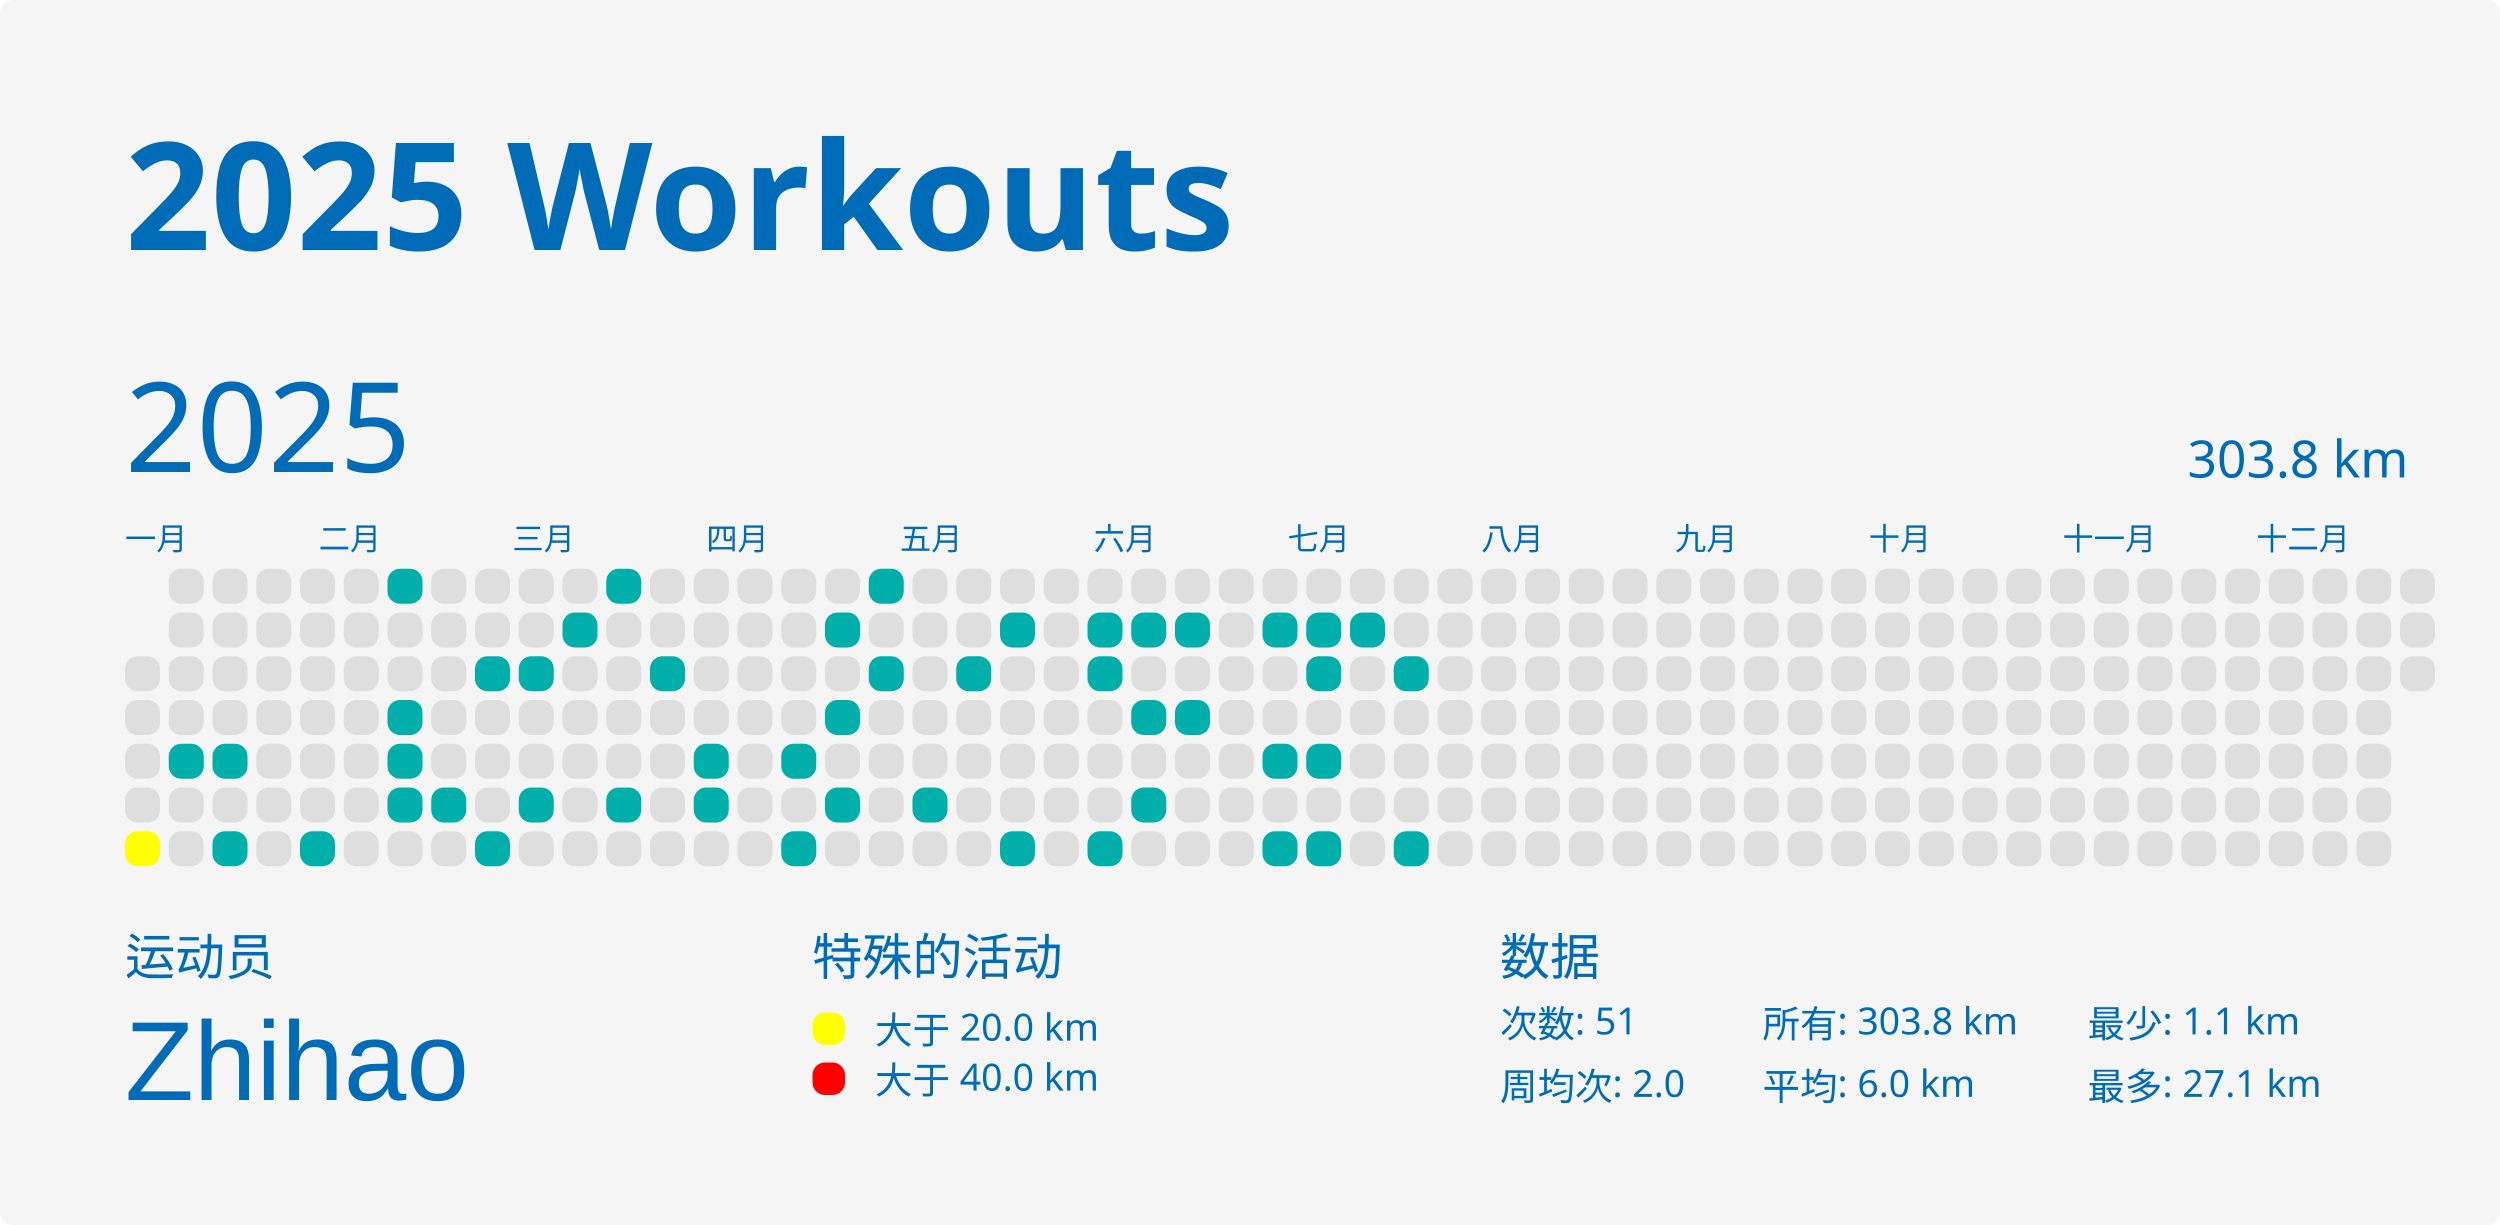
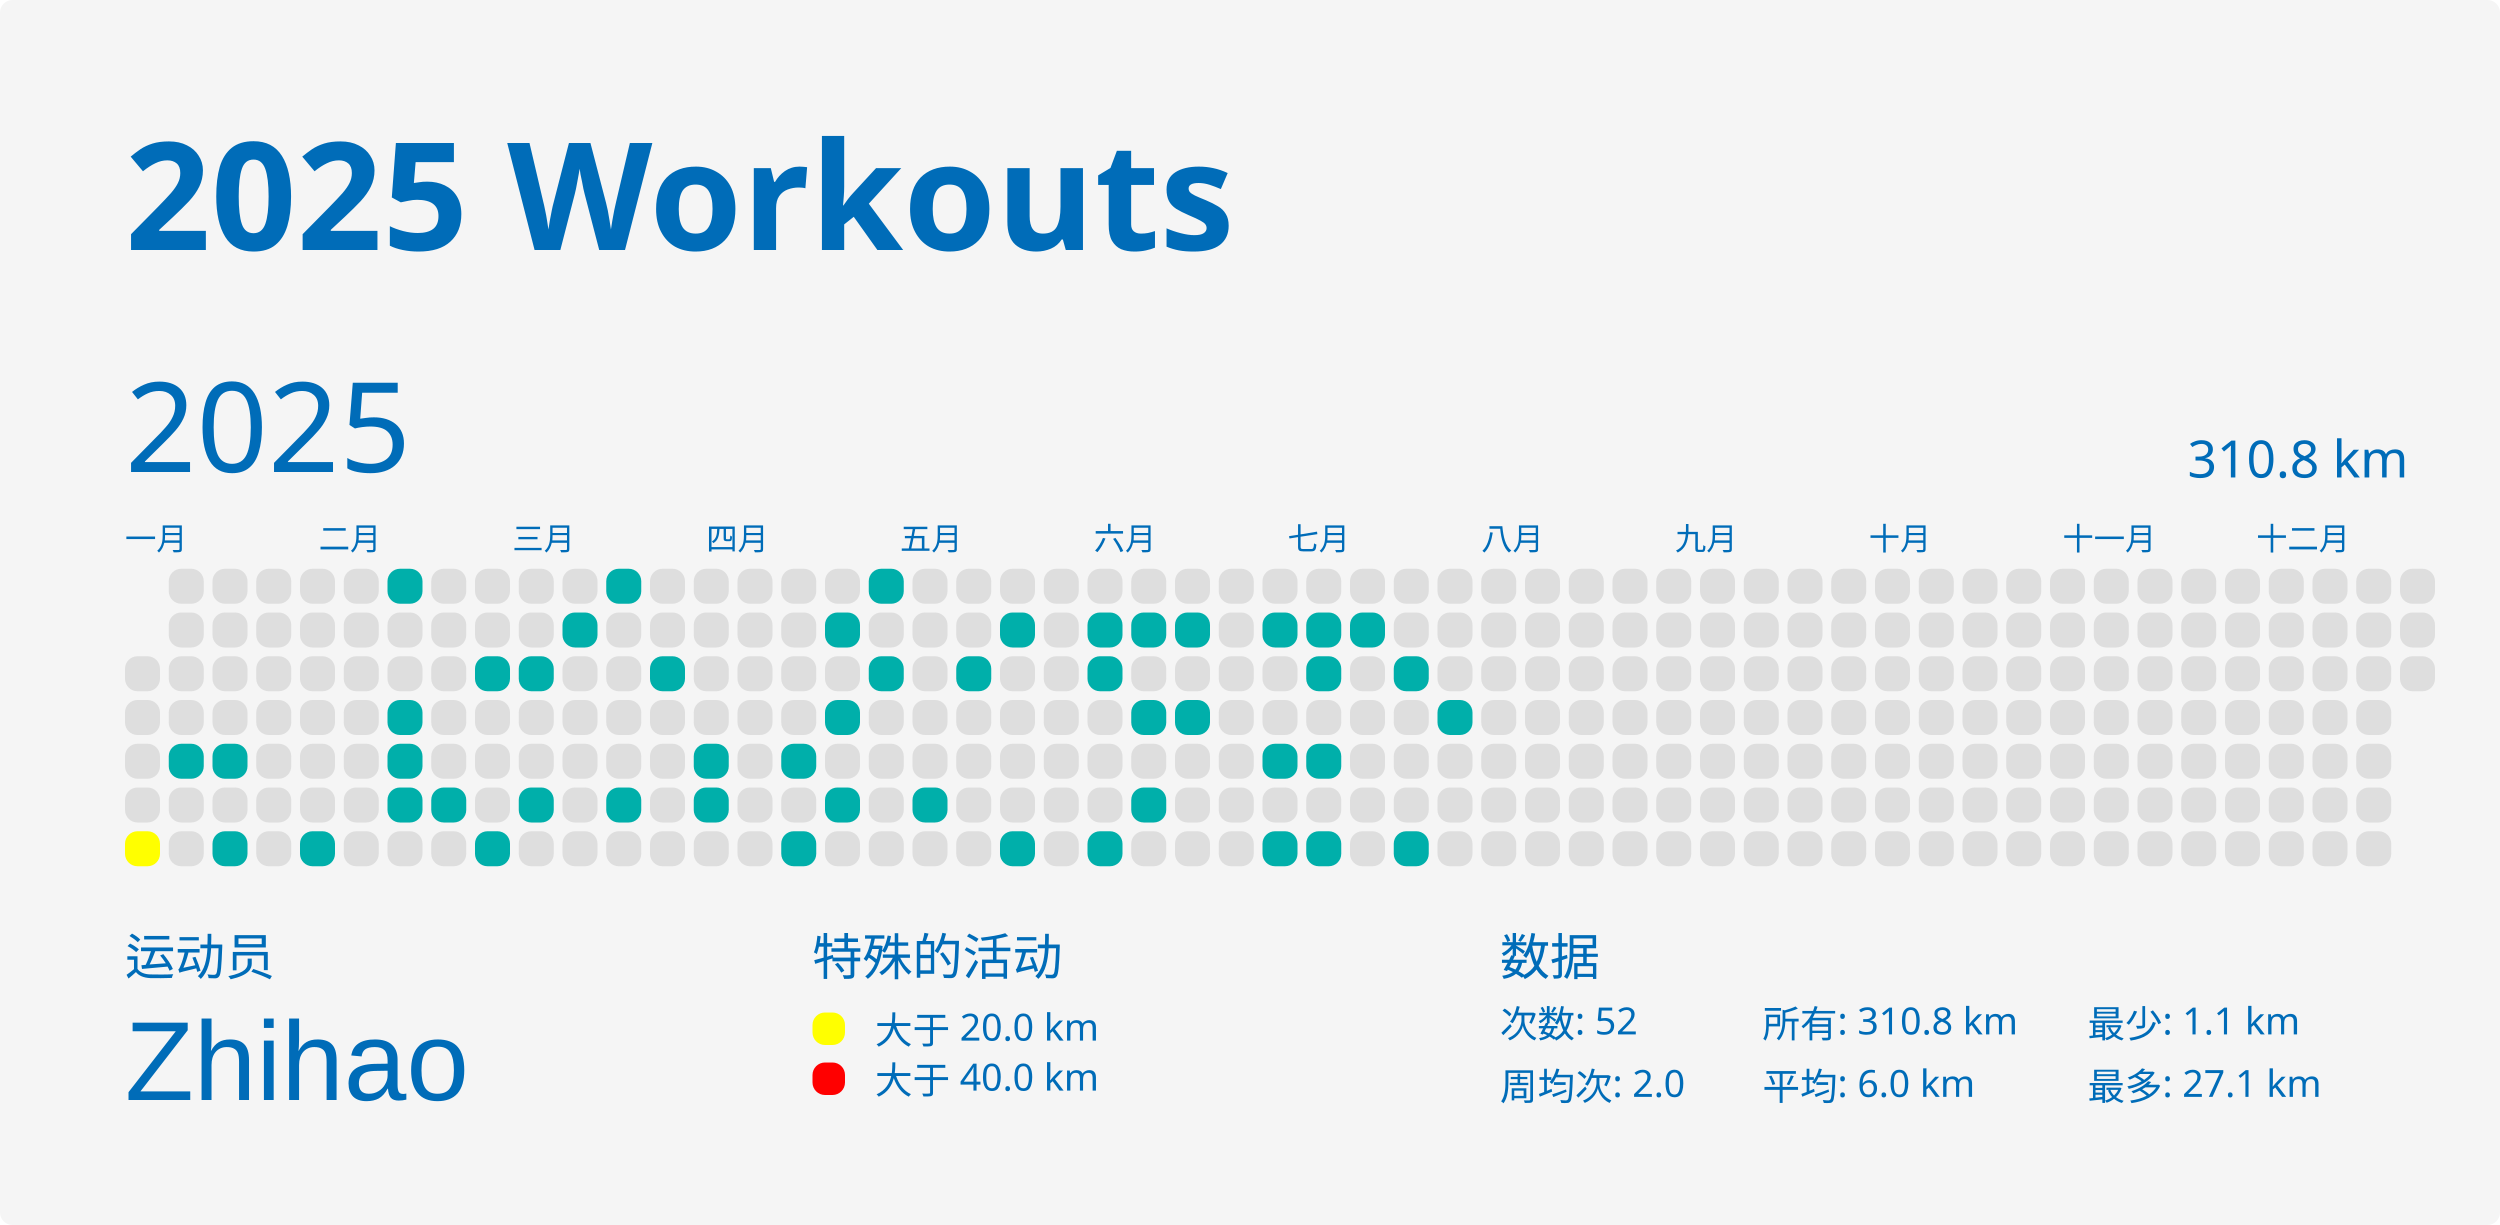
<svg xmlns="http://www.w3.org/2000/svg" baseProfile="full" height="98mm" version="1.1" viewBox="0,0,200,98" width="200mm">
  <defs />
  <rect fill="#f5f5f5" height="98" rx="1" ry="1" width="200" x="0" y="0" />
  <text fill="#006cb8" style="font-size:12px; font-family:MGI-Regular; font-weight:bold;" x="10" y="20">2025 Workouts</text>
  <text fill="#006cb8" style="font-size:4px; font-family:MGI-Regular" x="10" y="78">运动员</text>
  <text fill="#006cb8" style="font-size:9px; font-family:Arial" x="10" y="88">Zhihao</text>
  <text fill="#006cb8" style="font-size:4px; font-family:MGI-Regular" x="65" y="78">特殊的活动</text>
  <rect fill="yellow" height="2.6" rx="1" ry="1" width="2.6" x="65" y="81" />
  <text fill="#006cb8" style="font-size:3px; font-family:MGI-Regular" x="70" y="83.5">大于 20.0 km</text>
  <rect fill="red" height="2.6" rx="1" ry="1" width="2.6" x="65" y="85" />
  <text fill="#006cb8" style="font-size:3px; font-family:MGI-Regular" x="70" y="87.5">大于 40.0 km</text>
  <text fill="#006cb8" style="font-size:4px; font-family:MGI-Regular" x="120" y="78">数据</text>
-   <text fill="#006cb8" style="font-size:3px; font-family:MGI-Regular" x="120" y="83">次数: 51</text>
+   <text fill="#006cb8" style="font-size:3px; font-family:MGI-Regular" x="120" y="83">次数: 52</text>
  <text fill="#006cb8" style="font-size:3px; font-family:MGI-Regular" x="120" y="88">周均次: 2.0</text>
-   <text fill="#006cb8" style="font-size:3px; font-family:MGI-Regular" x="141" y="83">所有: 303.8 km</text>
+   <text fill="#006cb8" style="font-size:3px; font-family:MGI-Regular" x="141" y="83">所有: 310.8 km</text>
  <text fill="#006cb8" style="font-size:3px; font-family:MGI-Regular" x="141" y="88">平均: 6.0 km</text>
  <text fill="#006cb8" style="font-size:3px; font-family:MGI-Regular" x="167" y="83">最少: 1.1 km</text>
  <text fill="#006cb8" style="font-size:3px; font-family:MGI-Regular" x="167" y="88">最多: 27.1 km</text>
  <text dominant-baseline="hanging" fill="#006cb8" style="font-size:10.0px; font-family:MGI-Regular;" x="10" y="30">2025</text>
-   <text dominant-baseline="hanging" fill="#006cb8" style="font-size:4.125px; font-family:MGI-Regular;" x="175" y="35">303.8 km</text>
+   <text dominant-baseline="hanging" fill="#006cb8" style="font-size:4.125px; font-family:MGI-Regular;" x="175" y="35">310.8 km</text>
  <text fill="#006cb8" style="font-size:2.5px; font-family:MGI-Regular" x="10.0" y="44">一月</text>
  <text fill="#006cb8" style="font-size:2.5px; font-family:MGI-Regular" x="25.5" y="44">二月</text>
  <text fill="#006cb8" style="font-size:2.5px; font-family:MGI-Regular" x="41.0" y="44">三月</text>
  <text fill="#006cb8" style="font-size:2.5px; font-family:MGI-Regular" x="56.5" y="44">四月</text>
  <text fill="#006cb8" style="font-size:2.5px; font-family:MGI-Regular" x="72.0" y="44">五月</text>
  <text fill="#006cb8" style="font-size:2.5px; font-family:MGI-Regular" x="87.5" y="44">六月</text>
  <text fill="#006cb8" style="font-size:2.5px; font-family:MGI-Regular" x="103.0" y="44">七月</text>
  <text fill="#006cb8" style="font-size:2.5px; font-family:MGI-Regular" x="118.5" y="44">八月</text>
  <text fill="#006cb8" style="font-size:2.5px; font-family:MGI-Regular" x="134.0" y="44">九月</text>
  <text fill="#006cb8" style="font-size:2.5px; font-family:MGI-Regular" x="149.5" y="44">十月</text>
  <text fill="#006cb8" style="font-size:2.5px; font-family:MGI-Regular" x="165.0" y="44">十一月</text>
  <text fill="#006cb8" style="font-size:2.5px; font-family:MGI-Regular" x="180.5" y="44">十二月</text>
  <rect fill="#dedede" height="2.8" rx="1" ry="1" width="2.8" x="10.0" y="52.5" />
  <rect fill="#dedede" height="2.8" rx="1" ry="1" width="2.8" x="10.0" y="56.0" />
  <rect fill="#dedede" height="2.8" rx="1" ry="1" width="2.8" x="10.0" y="59.5" />
  <rect fill="#dedede" height="2.8" rx="1" ry="1" width="2.8" x="10.0" y="63.0" />
  <rect fill="yellow" height="2.8" rx="1" ry="1" width="2.8" x="10.0" y="66.5" />
  <rect fill="#dedede" height="2.8" rx="1" ry="1" width="2.8" x="13.5" y="45.5" />
  <rect fill="#dedede" height="2.8" rx="1" ry="1" width="2.8" x="13.5" y="49.0" />
  <rect fill="#dedede" height="2.8" rx="1" ry="1" width="2.8" x="13.5" y="52.5" />
  <rect fill="#dedede" height="2.8" rx="1" ry="1" width="2.8" x="13.5" y="56.0" />
  <rect fill="#00AFAA" height="2.8" rx="1" ry="1" width="2.8" x="13.5" y="59.5" />
  <rect fill="#dedede" height="2.8" rx="1" ry="1" width="2.8" x="13.5" y="63.0" />
  <rect fill="#dedede" height="2.8" rx="1" ry="1" width="2.8" x="13.5" y="66.5" />
  <rect fill="#dedede" height="2.8" rx="1" ry="1" width="2.8" x="17.0" y="45.5" />
  <rect fill="#dedede" height="2.8" rx="1" ry="1" width="2.8" x="17.0" y="49.0" />
  <rect fill="#dedede" height="2.8" rx="1" ry="1" width="2.8" x="17.0" y="52.5" />
  <rect fill="#dedede" height="2.8" rx="1" ry="1" width="2.8" x="17.0" y="56.0" />
  <rect fill="#00AFAA" height="2.8" rx="1" ry="1" width="2.8" x="17.0" y="59.5" />
  <rect fill="#dedede" height="2.8" rx="1" ry="1" width="2.8" x="17.0" y="63.0" />
  <rect fill="#00AFAA" height="2.8" rx="1" ry="1" width="2.8" x="17.0" y="66.5" />
  <rect fill="#dedede" height="2.8" rx="1" ry="1" width="2.8" x="20.5" y="45.5" />
  <rect fill="#dedede" height="2.8" rx="1" ry="1" width="2.8" x="20.5" y="49.0" />
  <rect fill="#dedede" height="2.8" rx="1" ry="1" width="2.8" x="20.5" y="52.5" />
  <rect fill="#dedede" height="2.8" rx="1" ry="1" width="2.8" x="20.5" y="56.0" />
  <rect fill="#dedede" height="2.8" rx="1" ry="1" width="2.8" x="20.5" y="59.5" />
  <rect fill="#dedede" height="2.8" rx="1" ry="1" width="2.8" x="20.5" y="63.0" />
  <rect fill="#dedede" height="2.8" rx="1" ry="1" width="2.8" x="20.5" y="66.5" />
  <rect fill="#dedede" height="2.8" rx="1" ry="1" width="2.8" x="24.0" y="45.5" />
  <rect fill="#dedede" height="2.8" rx="1" ry="1" width="2.8" x="24.0" y="49.0" />
  <rect fill="#dedede" height="2.8" rx="1" ry="1" width="2.8" x="24.0" y="52.5" />
  <rect fill="#dedede" height="2.8" rx="1" ry="1" width="2.8" x="24.0" y="56.0" />
  <rect fill="#dedede" height="2.8" rx="1" ry="1" width="2.8" x="24.0" y="59.5" />
  <rect fill="#dedede" height="2.8" rx="1" ry="1" width="2.8" x="24.0" y="63.0" />
  <rect fill="#00AFAA" height="2.8" rx="1" ry="1" width="2.8" x="24.0" y="66.5" />
  <rect fill="#dedede" height="2.8" rx="1" ry="1" width="2.8" x="27.5" y="45.5" />
  <rect fill="#dedede" height="2.8" rx="1" ry="1" width="2.8" x="27.5" y="49.0" />
  <rect fill="#dedede" height="2.8" rx="1" ry="1" width="2.8" x="27.5" y="52.5" />
  <rect fill="#dedede" height="2.8" rx="1" ry="1" width="2.8" x="27.5" y="56.0" />
  <rect fill="#dedede" height="2.8" rx="1" ry="1" width="2.8" x="27.5" y="59.5" />
  <rect fill="#dedede" height="2.8" rx="1" ry="1" width="2.8" x="27.5" y="63.0" />
  <rect fill="#dedede" height="2.8" rx="1" ry="1" width="2.8" x="27.5" y="66.5" />
  <rect fill="#00AFAA" height="2.8" rx="1" ry="1" width="2.8" x="31.0" y="45.5" />
  <rect fill="#dedede" height="2.8" rx="1" ry="1" width="2.8" x="31.0" y="49.0" />
  <rect fill="#dedede" height="2.8" rx="1" ry="1" width="2.8" x="31.0" y="52.5" />
  <rect fill="#00AFAA" height="2.8" rx="1" ry="1" width="2.8" x="31.0" y="56.0" />
  <rect fill="#00AFAA" height="2.8" rx="1" ry="1" width="2.8" x="31.0" y="59.5" />
  <rect fill="#00AFAA" height="2.8" rx="1" ry="1" width="2.8" x="31.0" y="63.0" />
  <rect fill="#dedede" height="2.8" rx="1" ry="1" width="2.8" x="31.0" y="66.5" />
  <rect fill="#dedede" height="2.8" rx="1" ry="1" width="2.8" x="34.5" y="45.5" />
  <rect fill="#dedede" height="2.8" rx="1" ry="1" width="2.8" x="34.5" y="49.0" />
  <rect fill="#dedede" height="2.8" rx="1" ry="1" width="2.8" x="34.5" y="52.5" />
  <rect fill="#dedede" height="2.8" rx="1" ry="1" width="2.8" x="34.5" y="56.0" />
  <rect fill="#dedede" height="2.8" rx="1" ry="1" width="2.8" x="34.5" y="59.5" />
  <rect fill="#00AFAA" height="2.8" rx="1" ry="1" width="2.8" x="34.5" y="63.0" />
  <rect fill="#dedede" height="2.8" rx="1" ry="1" width="2.8" x="34.5" y="66.5" />
  <rect fill="#dedede" height="2.8" rx="1" ry="1" width="2.8" x="38.0" y="45.5" />
  <rect fill="#dedede" height="2.8" rx="1" ry="1" width="2.8" x="38.0" y="49.0" />
  <rect fill="#00AFAA" height="2.8" rx="1" ry="1" width="2.8" x="38.0" y="52.5" />
  <rect fill="#dedede" height="2.8" rx="1" ry="1" width="2.8" x="38.0" y="56.0" />
  <rect fill="#dedede" height="2.8" rx="1" ry="1" width="2.8" x="38.0" y="59.5" />
  <rect fill="#dedede" height="2.8" rx="1" ry="1" width="2.8" x="38.0" y="63.0" />
  <rect fill="#00AFAA" height="2.8" rx="1" ry="1" width="2.8" x="38.0" y="66.5" />
  <rect fill="#dedede" height="2.8" rx="1" ry="1" width="2.8" x="41.5" y="45.5" />
  <rect fill="#dedede" height="2.8" rx="1" ry="1" width="2.8" x="41.5" y="49.0" />
  <rect fill="#00AFAA" height="2.8" rx="1" ry="1" width="2.8" x="41.5" y="52.5" />
  <rect fill="#dedede" height="2.8" rx="1" ry="1" width="2.8" x="41.5" y="56.0" />
  <rect fill="#dedede" height="2.8" rx="1" ry="1" width="2.8" x="41.5" y="59.5" />
  <rect fill="#00AFAA" height="2.8" rx="1" ry="1" width="2.8" x="41.5" y="63.0" />
  <rect fill="#dedede" height="2.8" rx="1" ry="1" width="2.8" x="41.5" y="66.5" />
  <rect fill="#dedede" height="2.8" rx="1" ry="1" width="2.8" x="45.0" y="45.5" />
  <rect fill="#00AFAA" height="2.8" rx="1" ry="1" width="2.8" x="45.0" y="49.0" />
  <rect fill="#dedede" height="2.8" rx="1" ry="1" width="2.8" x="45.0" y="52.5" />
  <rect fill="#dedede" height="2.8" rx="1" ry="1" width="2.8" x="45.0" y="56.0" />
  <rect fill="#dedede" height="2.8" rx="1" ry="1" width="2.8" x="45.0" y="59.5" />
  <rect fill="#dedede" height="2.8" rx="1" ry="1" width="2.8" x="45.0" y="63.0" />
  <rect fill="#dedede" height="2.8" rx="1" ry="1" width="2.8" x="45.0" y="66.5" />
  <rect fill="#00AFAA" height="2.8" rx="1" ry="1" width="2.8" x="48.5" y="45.5" />
  <rect fill="#dedede" height="2.8" rx="1" ry="1" width="2.8" x="48.5" y="49.0" />
  <rect fill="#dedede" height="2.8" rx="1" ry="1" width="2.8" x="48.5" y="52.5" />
  <rect fill="#dedede" height="2.8" rx="1" ry="1" width="2.8" x="48.5" y="56.0" />
  <rect fill="#dedede" height="2.8" rx="1" ry="1" width="2.8" x="48.5" y="59.5" />
  <rect fill="#00AFAA" height="2.8" rx="1" ry="1" width="2.8" x="48.5" y="63.0" />
  <rect fill="#dedede" height="2.8" rx="1" ry="1" width="2.8" x="48.5" y="66.5" />
  <rect fill="#dedede" height="2.8" rx="1" ry="1" width="2.8" x="52.0" y="45.5" />
  <rect fill="#dedede" height="2.8" rx="1" ry="1" width="2.8" x="52.0" y="49.0" />
  <rect fill="#00AFAA" height="2.8" rx="1" ry="1" width="2.8" x="52.0" y="52.5" />
  <rect fill="#dedede" height="2.8" rx="1" ry="1" width="2.8" x="52.0" y="56.0" />
  <rect fill="#dedede" height="2.8" rx="1" ry="1" width="2.8" x="52.0" y="59.5" />
  <rect fill="#dedede" height="2.8" rx="1" ry="1" width="2.8" x="52.0" y="63.0" />
  <rect fill="#dedede" height="2.8" rx="1" ry="1" width="2.8" x="52.0" y="66.5" />
  <rect fill="#dedede" height="2.8" rx="1" ry="1" width="2.8" x="55.5" y="45.5" />
  <rect fill="#dedede" height="2.8" rx="1" ry="1" width="2.8" x="55.5" y="49.0" />
  <rect fill="#dedede" height="2.8" rx="1" ry="1" width="2.8" x="55.5" y="52.5" />
  <rect fill="#dedede" height="2.8" rx="1" ry="1" width="2.8" x="55.5" y="56.0" />
  <rect fill="#00AFAA" height="2.8" rx="1" ry="1" width="2.8" x="55.5" y="59.5" />
  <rect fill="#00AFAA" height="2.8" rx="1" ry="1" width="2.8" x="55.5" y="63.0" />
  <rect fill="#dedede" height="2.8" rx="1" ry="1" width="2.8" x="55.5" y="66.5" />
  <rect fill="#dedede" height="2.8" rx="1" ry="1" width="2.8" x="59.0" y="45.5" />
  <rect fill="#dedede" height="2.8" rx="1" ry="1" width="2.8" x="59.0" y="49.0" />
  <rect fill="#dedede" height="2.8" rx="1" ry="1" width="2.8" x="59.0" y="52.5" />
  <rect fill="#dedede" height="2.8" rx="1" ry="1" width="2.8" x="59.0" y="56.0" />
  <rect fill="#dedede" height="2.8" rx="1" ry="1" width="2.8" x="59.0" y="59.5" />
  <rect fill="#dedede" height="2.8" rx="1" ry="1" width="2.8" x="59.0" y="63.0" />
  <rect fill="#dedede" height="2.8" rx="1" ry="1" width="2.8" x="59.0" y="66.5" />
  <rect fill="#dedede" height="2.8" rx="1" ry="1" width="2.8" x="62.5" y="45.5" />
  <rect fill="#dedede" height="2.8" rx="1" ry="1" width="2.8" x="62.5" y="49.0" />
  <rect fill="#dedede" height="2.8" rx="1" ry="1" width="2.8" x="62.5" y="52.5" />
  <rect fill="#dedede" height="2.8" rx="1" ry="1" width="2.8" x="62.5" y="56.0" />
  <rect fill="#00AFAA" height="2.8" rx="1" ry="1" width="2.8" x="62.5" y="59.5" />
  <rect fill="#dedede" height="2.8" rx="1" ry="1" width="2.8" x="62.5" y="63.0" />
  <rect fill="#00AFAA" height="2.8" rx="1" ry="1" width="2.8" x="62.5" y="66.5" />
  <rect fill="#dedede" height="2.8" rx="1" ry="1" width="2.8" x="66.0" y="45.5" />
  <rect fill="#00AFAA" height="2.8" rx="1" ry="1" width="2.8" x="66.0" y="49.0" />
  <rect fill="#dedede" height="2.8" rx="1" ry="1" width="2.8" x="66.0" y="52.5" />
  <rect fill="#00AFAA" height="2.8" rx="1" ry="1" width="2.8" x="66.0" y="56.0" />
  <rect fill="#dedede" height="2.8" rx="1" ry="1" width="2.8" x="66.0" y="59.5" />
  <rect fill="#00AFAA" height="2.8" rx="1" ry="1" width="2.8" x="66.0" y="63.0" />
  <rect fill="#dedede" height="2.8" rx="1" ry="1" width="2.8" x="66.0" y="66.5" />
  <rect fill="#00AFAA" height="2.8" rx="1" ry="1" width="2.8" x="69.5" y="45.5" />
  <rect fill="#dedede" height="2.8" rx="1" ry="1" width="2.8" x="69.5" y="49.0" />
  <rect fill="#00AFAA" height="2.8" rx="1" ry="1" width="2.8" x="69.5" y="52.5" />
  <rect fill="#dedede" height="2.8" rx="1" ry="1" width="2.8" x="69.5" y="56.0" />
  <rect fill="#dedede" height="2.8" rx="1" ry="1" width="2.8" x="69.5" y="59.5" />
  <rect fill="#dedede" height="2.8" rx="1" ry="1" width="2.8" x="69.5" y="63.0" />
  <rect fill="#dedede" height="2.8" rx="1" ry="1" width="2.8" x="69.5" y="66.5" />
  <rect fill="#dedede" height="2.8" rx="1" ry="1" width="2.8" x="73.0" y="45.5" />
  <rect fill="#dedede" height="2.8" rx="1" ry="1" width="2.8" x="73.0" y="49.0" />
  <rect fill="#dedede" height="2.8" rx="1" ry="1" width="2.8" x="73.0" y="52.5" />
  <rect fill="#dedede" height="2.8" rx="1" ry="1" width="2.8" x="73.0" y="56.0" />
  <rect fill="#dedede" height="2.8" rx="1" ry="1" width="2.8" x="73.0" y="59.5" />
  <rect fill="#00AFAA" height="2.8" rx="1" ry="1" width="2.8" x="73.0" y="63.0" />
  <rect fill="#dedede" height="2.8" rx="1" ry="1" width="2.8" x="73.0" y="66.5" />
  <rect fill="#dedede" height="2.8" rx="1" ry="1" width="2.8" x="76.5" y="45.5" />
  <rect fill="#dedede" height="2.8" rx="1" ry="1" width="2.8" x="76.5" y="49.0" />
  <rect fill="#00AFAA" height="2.8" rx="1" ry="1" width="2.8" x="76.5" y="52.5" />
  <rect fill="#dedede" height="2.8" rx="1" ry="1" width="2.8" x="76.5" y="56.0" />
  <rect fill="#dedede" height="2.8" rx="1" ry="1" width="2.8" x="76.5" y="59.5" />
  <rect fill="#dedede" height="2.8" rx="1" ry="1" width="2.8" x="76.5" y="63.0" />
  <rect fill="#dedede" height="2.8" rx="1" ry="1" width="2.8" x="76.5" y="66.5" />
  <rect fill="#dedede" height="2.8" rx="1" ry="1" width="2.8" x="80.0" y="45.5" />
  <rect fill="#00AFAA" height="2.8" rx="1" ry="1" width="2.8" x="80.0" y="49.0" />
  <rect fill="#dedede" height="2.8" rx="1" ry="1" width="2.8" x="80.0" y="52.5" />
  <rect fill="#dedede" height="2.8" rx="1" ry="1" width="2.8" x="80.0" y="56.0" />
  <rect fill="#dedede" height="2.8" rx="1" ry="1" width="2.8" x="80.0" y="59.5" />
  <rect fill="#dedede" height="2.8" rx="1" ry="1" width="2.8" x="80.0" y="63.0" />
  <rect fill="#00AFAA" height="2.8" rx="1" ry="1" width="2.8" x="80.0" y="66.5" />
  <rect fill="#dedede" height="2.8" rx="1" ry="1" width="2.8" x="83.5" y="45.5" />
  <rect fill="#dedede" height="2.8" rx="1" ry="1" width="2.8" x="83.5" y="49.0" />
  <rect fill="#dedede" height="2.8" rx="1" ry="1" width="2.8" x="83.5" y="52.5" />
  <rect fill="#dedede" height="2.8" rx="1" ry="1" width="2.8" x="83.5" y="56.0" />
  <rect fill="#dedede" height="2.8" rx="1" ry="1" width="2.8" x="83.5" y="59.5" />
  <rect fill="#dedede" height="2.8" rx="1" ry="1" width="2.8" x="83.5" y="63.0" />
  <rect fill="#dedede" height="2.8" rx="1" ry="1" width="2.8" x="83.5" y="66.5" />
  <rect fill="#dedede" height="2.8" rx="1" ry="1" width="2.8" x="87.0" y="45.5" />
  <rect fill="#00AFAA" height="2.8" rx="1" ry="1" width="2.8" x="87.0" y="49.0" />
  <rect fill="#00AFAA" height="2.8" rx="1" ry="1" width="2.8" x="87.0" y="52.5" />
  <rect fill="#dedede" height="2.8" rx="1" ry="1" width="2.8" x="87.0" y="56.0" />
  <rect fill="#dedede" height="2.8" rx="1" ry="1" width="2.8" x="87.0" y="59.5" />
  <rect fill="#dedede" height="2.8" rx="1" ry="1" width="2.8" x="87.0" y="63.0" />
  <rect fill="#00AFAA" height="2.8" rx="1" ry="1" width="2.8" x="87.0" y="66.5" />
  <rect fill="#dedede" height="2.8" rx="1" ry="1" width="2.8" x="90.5" y="45.5" />
  <rect fill="#00AFAA" height="2.8" rx="1" ry="1" width="2.8" x="90.5" y="49.0" />
  <rect fill="#dedede" height="2.8" rx="1" ry="1" width="2.8" x="90.5" y="52.5" />
  <rect fill="#00AFAA" height="2.8" rx="1" ry="1" width="2.8" x="90.5" y="56.0" />
  <rect fill="#dedede" height="2.8" rx="1" ry="1" width="2.8" x="90.5" y="59.5" />
  <rect fill="#00AFAA" height="2.8" rx="1" ry="1" width="2.8" x="90.5" y="63.0" />
  <rect fill="#dedede" height="2.8" rx="1" ry="1" width="2.8" x="90.5" y="66.5" />
  <rect fill="#dedede" height="2.8" rx="1" ry="1" width="2.8" x="94.0" y="45.5" />
  <rect fill="#00AFAA" height="2.8" rx="1" ry="1" width="2.8" x="94.0" y="49.0" />
  <rect fill="#dedede" height="2.8" rx="1" ry="1" width="2.8" x="94.0" y="52.5" />
  <rect fill="#00AFAA" height="2.8" rx="1" ry="1" width="2.8" x="94.0" y="56.0" />
  <rect fill="#dedede" height="2.8" rx="1" ry="1" width="2.8" x="94.0" y="59.5" />
  <rect fill="#dedede" height="2.8" rx="1" ry="1" width="2.8" x="94.0" y="63.0" />
  <rect fill="#dedede" height="2.8" rx="1" ry="1" width="2.8" x="94.0" y="66.5" />
  <rect fill="#dedede" height="2.8" rx="1" ry="1" width="2.8" x="97.5" y="45.5" />
  <rect fill="#dedede" height="2.8" rx="1" ry="1" width="2.8" x="97.5" y="49.0" />
  <rect fill="#dedede" height="2.8" rx="1" ry="1" width="2.8" x="97.5" y="52.5" />
  <rect fill="#dedede" height="2.8" rx="1" ry="1" width="2.8" x="97.5" y="56.0" />
  <rect fill="#dedede" height="2.8" rx="1" ry="1" width="2.8" x="97.5" y="59.5" />
  <rect fill="#dedede" height="2.8" rx="1" ry="1" width="2.8" x="97.5" y="63.0" />
  <rect fill="#dedede" height="2.8" rx="1" ry="1" width="2.8" x="97.5" y="66.5" />
  <rect fill="#dedede" height="2.8" rx="1" ry="1" width="2.8" x="101.0" y="45.5" />
  <rect fill="#00AFAA" height="2.8" rx="1" ry="1" width="2.8" x="101.0" y="49.0" />
  <rect fill="#dedede" height="2.8" rx="1" ry="1" width="2.8" x="101.0" y="52.5" />
  <rect fill="#dedede" height="2.8" rx="1" ry="1" width="2.8" x="101.0" y="56.0" />
  <rect fill="#00AFAA" height="2.8" rx="1" ry="1" width="2.8" x="101.0" y="59.5" />
  <rect fill="#dedede" height="2.8" rx="1" ry="1" width="2.8" x="101.0" y="63.0" />
  <rect fill="#00AFAA" height="2.8" rx="1" ry="1" width="2.8" x="101.0" y="66.5" />
  <rect fill="#dedede" height="2.8" rx="1" ry="1" width="2.8" x="104.5" y="45.5" />
  <rect fill="#00AFAA" height="2.8" rx="1" ry="1" width="2.8" x="104.5" y="49.0" />
  <rect fill="#00AFAA" height="2.8" rx="1" ry="1" width="2.8" x="104.5" y="52.5" />
  <rect fill="#dedede" height="2.8" rx="1" ry="1" width="2.8" x="104.5" y="56.0" />
  <rect fill="#00AFAA" height="2.8" rx="1" ry="1" width="2.8" x="104.5" y="59.5" />
  <rect fill="#dedede" height="2.8" rx="1" ry="1" width="2.8" x="104.5" y="63.0" />
  <rect fill="#00AFAA" height="2.8" rx="1" ry="1" width="2.8" x="104.5" y="66.5" />
  <rect fill="#dedede" height="2.8" rx="1" ry="1" width="2.8" x="108.0" y="45.5" />
  <rect fill="#00AFAA" height="2.8" rx="1" ry="1" width="2.8" x="108.0" y="49.0" />
  <rect fill="#dedede" height="2.8" rx="1" ry="1" width="2.8" x="108.0" y="52.5" />
  <rect fill="#dedede" height="2.8" rx="1" ry="1" width="2.8" x="108.0" y="56.0" />
  <rect fill="#dedede" height="2.8" rx="1" ry="1" width="2.8" x="108.0" y="59.5" />
  <rect fill="#dedede" height="2.8" rx="1" ry="1" width="2.8" x="108.0" y="63.0" />
  <rect fill="#dedede" height="2.8" rx="1" ry="1" width="2.8" x="108.0" y="66.5" />
  <rect fill="#dedede" height="2.8" rx="1" ry="1" width="2.8" x="111.5" y="45.5" />
  <rect fill="#dedede" height="2.8" rx="1" ry="1" width="2.8" x="111.5" y="49.0" />
  <rect fill="#00AFAA" height="2.8" rx="1" ry="1" width="2.8" x="111.5" y="52.5" />
  <rect fill="#dedede" height="2.8" rx="1" ry="1" width="2.8" x="111.5" y="56.0" />
  <rect fill="#dedede" height="2.8" rx="1" ry="1" width="2.8" x="111.5" y="59.5" />
  <rect fill="#dedede" height="2.8" rx="1" ry="1" width="2.8" x="111.5" y="63.0" />
  <rect fill="#00AFAA" height="2.8" rx="1" ry="1" width="2.8" x="111.5" y="66.5" />
  <rect fill="#dedede" height="2.8" rx="1" ry="1" width="2.8" x="115.0" y="45.5" />
  <rect fill="#dedede" height="2.8" rx="1" ry="1" width="2.8" x="115.0" y="49.0" />
  <rect fill="#dedede" height="2.8" rx="1" ry="1" width="2.8" x="115.0" y="52.5" />
-   <rect fill="#dedede" height="2.8" rx="1" ry="1" width="2.8" x="115.0" y="56.0" />
+   <rect fill="#00AFAA" height="2.8" rx="1" ry="1" width="2.8" x="115.0" y="56.0" />
  <rect fill="#dedede" height="2.8" rx="1" ry="1" width="2.8" x="115.0" y="59.5" />
  <rect fill="#dedede" height="2.8" rx="1" ry="1" width="2.8" x="115.0" y="63.0" />
  <rect fill="#dedede" height="2.8" rx="1" ry="1" width="2.8" x="115.0" y="66.5" />
  <rect fill="#dedede" height="2.8" rx="1" ry="1" width="2.8" x="118.5" y="45.5" />
  <rect fill="#dedede" height="2.8" rx="1" ry="1" width="2.8" x="118.5" y="49.0" />
  <rect fill="#dedede" height="2.8" rx="1" ry="1" width="2.8" x="118.5" y="52.5" />
  <rect fill="#dedede" height="2.8" rx="1" ry="1" width="2.8" x="118.5" y="56.0" />
  <rect fill="#dedede" height="2.8" rx="1" ry="1" width="2.8" x="118.5" y="59.5" />
  <rect fill="#dedede" height="2.8" rx="1" ry="1" width="2.8" x="118.5" y="63.0" />
  <rect fill="#dedede" height="2.8" rx="1" ry="1" width="2.8" x="118.5" y="66.5" />
  <rect fill="#dedede" height="2.8" rx="1" ry="1" width="2.8" x="122.0" y="45.5" />
  <rect fill="#dedede" height="2.8" rx="1" ry="1" width="2.8" x="122.0" y="49.0" />
  <rect fill="#dedede" height="2.8" rx="1" ry="1" width="2.8" x="122.0" y="52.5" />
  <rect fill="#dedede" height="2.8" rx="1" ry="1" width="2.8" x="122.0" y="56.0" />
  <rect fill="#dedede" height="2.8" rx="1" ry="1" width="2.8" x="122.0" y="59.5" />
  <rect fill="#dedede" height="2.8" rx="1" ry="1" width="2.8" x="122.0" y="63.0" />
  <rect fill="#dedede" height="2.8" rx="1" ry="1" width="2.8" x="122.0" y="66.5" />
  <rect fill="#dedede" height="2.8" rx="1" ry="1" width="2.8" x="125.5" y="45.5" />
  <rect fill="#dedede" height="2.8" rx="1" ry="1" width="2.8" x="125.5" y="49.0" />
  <rect fill="#dedede" height="2.8" rx="1" ry="1" width="2.8" x="125.5" y="52.5" />
  <rect fill="#dedede" height="2.8" rx="1" ry="1" width="2.8" x="125.5" y="56.0" />
  <rect fill="#dedede" height="2.8" rx="1" ry="1" width="2.8" x="125.5" y="59.5" />
  <rect fill="#dedede" height="2.8" rx="1" ry="1" width="2.8" x="125.5" y="63.0" />
  <rect fill="#dedede" height="2.8" rx="1" ry="1" width="2.8" x="125.5" y="66.5" />
  <rect fill="#dedede" height="2.8" rx="1" ry="1" width="2.8" x="129.0" y="45.5" />
  <rect fill="#dedede" height="2.8" rx="1" ry="1" width="2.8" x="129.0" y="49.0" />
  <rect fill="#dedede" height="2.8" rx="1" ry="1" width="2.8" x="129.0" y="52.5" />
  <rect fill="#dedede" height="2.8" rx="1" ry="1" width="2.8" x="129.0" y="56.0" />
  <rect fill="#dedede" height="2.8" rx="1" ry="1" width="2.8" x="129.0" y="59.5" />
  <rect fill="#dedede" height="2.8" rx="1" ry="1" width="2.8" x="129.0" y="63.0" />
  <rect fill="#dedede" height="2.8" rx="1" ry="1" width="2.8" x="129.0" y="66.5" />
  <rect fill="#dedede" height="2.8" rx="1" ry="1" width="2.8" x="132.5" y="45.5" />
  <rect fill="#dedede" height="2.8" rx="1" ry="1" width="2.8" x="132.5" y="49.0" />
  <rect fill="#dedede" height="2.8" rx="1" ry="1" width="2.8" x="132.5" y="52.5" />
  <rect fill="#dedede" height="2.8" rx="1" ry="1" width="2.8" x="132.5" y="56.0" />
  <rect fill="#dedede" height="2.8" rx="1" ry="1" width="2.8" x="132.5" y="59.5" />
  <rect fill="#dedede" height="2.8" rx="1" ry="1" width="2.8" x="132.5" y="63.0" />
  <rect fill="#dedede" height="2.8" rx="1" ry="1" width="2.8" x="132.5" y="66.5" />
  <rect fill="#dedede" height="2.8" rx="1" ry="1" width="2.8" x="136.0" y="45.5" />
  <rect fill="#dedede" height="2.8" rx="1" ry="1" width="2.8" x="136.0" y="49.0" />
  <rect fill="#dedede" height="2.8" rx="1" ry="1" width="2.8" x="136.0" y="52.5" />
  <rect fill="#dedede" height="2.8" rx="1" ry="1" width="2.8" x="136.0" y="56.0" />
  <rect fill="#dedede" height="2.8" rx="1" ry="1" width="2.8" x="136.0" y="59.5" />
  <rect fill="#dedede" height="2.8" rx="1" ry="1" width="2.8" x="136.0" y="63.0" />
  <rect fill="#dedede" height="2.8" rx="1" ry="1" width="2.8" x="136.0" y="66.5" />
  <rect fill="#dedede" height="2.8" rx="1" ry="1" width="2.8" x="139.5" y="45.5" />
  <rect fill="#dedede" height="2.8" rx="1" ry="1" width="2.8" x="139.5" y="49.0" />
  <rect fill="#dedede" height="2.8" rx="1" ry="1" width="2.8" x="139.5" y="52.5" />
  <rect fill="#dedede" height="2.8" rx="1" ry="1" width="2.8" x="139.5" y="56.0" />
  <rect fill="#dedede" height="2.8" rx="1" ry="1" width="2.8" x="139.5" y="59.5" />
  <rect fill="#dedede" height="2.8" rx="1" ry="1" width="2.8" x="139.5" y="63.0" />
  <rect fill="#dedede" height="2.8" rx="1" ry="1" width="2.8" x="139.5" y="66.5" />
  <rect fill="#dedede" height="2.8" rx="1" ry="1" width="2.8" x="143.0" y="45.5" />
  <rect fill="#dedede" height="2.8" rx="1" ry="1" width="2.8" x="143.0" y="49.0" />
  <rect fill="#dedede" height="2.8" rx="1" ry="1" width="2.8" x="143.0" y="52.5" />
  <rect fill="#dedede" height="2.8" rx="1" ry="1" width="2.8" x="143.0" y="56.0" />
  <rect fill="#dedede" height="2.8" rx="1" ry="1" width="2.8" x="143.0" y="59.5" />
  <rect fill="#dedede" height="2.8" rx="1" ry="1" width="2.8" x="143.0" y="63.0" />
  <rect fill="#dedede" height="2.8" rx="1" ry="1" width="2.8" x="143.0" y="66.5" />
  <rect fill="#dedede" height="2.8" rx="1" ry="1" width="2.8" x="146.5" y="45.5" />
  <rect fill="#dedede" height="2.8" rx="1" ry="1" width="2.8" x="146.5" y="49.0" />
  <rect fill="#dedede" height="2.8" rx="1" ry="1" width="2.8" x="146.5" y="52.5" />
  <rect fill="#dedede" height="2.8" rx="1" ry="1" width="2.8" x="146.5" y="56.0" />
  <rect fill="#dedede" height="2.8" rx="1" ry="1" width="2.8" x="146.5" y="59.5" />
  <rect fill="#dedede" height="2.8" rx="1" ry="1" width="2.8" x="146.5" y="63.0" />
  <rect fill="#dedede" height="2.8" rx="1" ry="1" width="2.8" x="146.5" y="66.5" />
  <rect fill="#dedede" height="2.8" rx="1" ry="1" width="2.8" x="150.0" y="45.5" />
  <rect fill="#dedede" height="2.8" rx="1" ry="1" width="2.8" x="150.0" y="49.0" />
  <rect fill="#dedede" height="2.8" rx="1" ry="1" width="2.8" x="150.0" y="52.5" />
  <rect fill="#dedede" height="2.8" rx="1" ry="1" width="2.8" x="150.0" y="56.0" />
  <rect fill="#dedede" height="2.8" rx="1" ry="1" width="2.8" x="150.0" y="59.5" />
  <rect fill="#dedede" height="2.8" rx="1" ry="1" width="2.8" x="150.0" y="63.0" />
  <rect fill="#dedede" height="2.8" rx="1" ry="1" width="2.8" x="150.0" y="66.5" />
  <rect fill="#dedede" height="2.8" rx="1" ry="1" width="2.8" x="153.5" y="45.5" />
  <rect fill="#dedede" height="2.8" rx="1" ry="1" width="2.8" x="153.5" y="49.0" />
  <rect fill="#dedede" height="2.8" rx="1" ry="1" width="2.8" x="153.5" y="52.5" />
  <rect fill="#dedede" height="2.8" rx="1" ry="1" width="2.8" x="153.5" y="56.0" />
  <rect fill="#dedede" height="2.8" rx="1" ry="1" width="2.8" x="153.5" y="59.5" />
  <rect fill="#dedede" height="2.8" rx="1" ry="1" width="2.8" x="153.5" y="63.0" />
  <rect fill="#dedede" height="2.8" rx="1" ry="1" width="2.8" x="153.5" y="66.5" />
  <rect fill="#dedede" height="2.8" rx="1" ry="1" width="2.8" x="157.0" y="45.5" />
  <rect fill="#dedede" height="2.8" rx="1" ry="1" width="2.8" x="157.0" y="49.0" />
  <rect fill="#dedede" height="2.8" rx="1" ry="1" width="2.8" x="157.0" y="52.5" />
  <rect fill="#dedede" height="2.8" rx="1" ry="1" width="2.8" x="157.0" y="56.0" />
  <rect fill="#dedede" height="2.8" rx="1" ry="1" width="2.8" x="157.0" y="59.5" />
  <rect fill="#dedede" height="2.8" rx="1" ry="1" width="2.8" x="157.0" y="63.0" />
  <rect fill="#dedede" height="2.8" rx="1" ry="1" width="2.8" x="157.0" y="66.5" />
  <rect fill="#dedede" height="2.8" rx="1" ry="1" width="2.8" x="160.5" y="45.5" />
  <rect fill="#dedede" height="2.8" rx="1" ry="1" width="2.8" x="160.5" y="49.0" />
  <rect fill="#dedede" height="2.8" rx="1" ry="1" width="2.8" x="160.5" y="52.5" />
  <rect fill="#dedede" height="2.8" rx="1" ry="1" width="2.8" x="160.5" y="56.0" />
  <rect fill="#dedede" height="2.8" rx="1" ry="1" width="2.8" x="160.5" y="59.5" />
  <rect fill="#dedede" height="2.8" rx="1" ry="1" width="2.8" x="160.5" y="63.0" />
  <rect fill="#dedede" height="2.8" rx="1" ry="1" width="2.8" x="160.5" y="66.5" />
  <rect fill="#dedede" height="2.8" rx="1" ry="1" width="2.8" x="164.0" y="45.5" />
  <rect fill="#dedede" height="2.8" rx="1" ry="1" width="2.8" x="164.0" y="49.0" />
  <rect fill="#dedede" height="2.8" rx="1" ry="1" width="2.8" x="164.0" y="52.5" />
  <rect fill="#dedede" height="2.8" rx="1" ry="1" width="2.8" x="164.0" y="56.0" />
  <rect fill="#dedede" height="2.8" rx="1" ry="1" width="2.8" x="164.0" y="59.5" />
  <rect fill="#dedede" height="2.8" rx="1" ry="1" width="2.8" x="164.0" y="63.0" />
  <rect fill="#dedede" height="2.8" rx="1" ry="1" width="2.8" x="164.0" y="66.5" />
  <rect fill="#dedede" height="2.8" rx="1" ry="1" width="2.8" x="167.5" y="45.5" />
  <rect fill="#dedede" height="2.8" rx="1" ry="1" width="2.8" x="167.5" y="49.0" />
  <rect fill="#dedede" height="2.8" rx="1" ry="1" width="2.8" x="167.5" y="52.5" />
  <rect fill="#dedede" height="2.8" rx="1" ry="1" width="2.8" x="167.5" y="56.0" />
  <rect fill="#dedede" height="2.8" rx="1" ry="1" width="2.8" x="167.5" y="59.5" />
  <rect fill="#dedede" height="2.8" rx="1" ry="1" width="2.8" x="167.5" y="63.0" />
  <rect fill="#dedede" height="2.8" rx="1" ry="1" width="2.8" x="167.5" y="66.5" />
  <rect fill="#dedede" height="2.8" rx="1" ry="1" width="2.8" x="171.0" y="45.5" />
  <rect fill="#dedede" height="2.8" rx="1" ry="1" width="2.8" x="171.0" y="49.0" />
  <rect fill="#dedede" height="2.8" rx="1" ry="1" width="2.8" x="171.0" y="52.5" />
  <rect fill="#dedede" height="2.8" rx="1" ry="1" width="2.8" x="171.0" y="56.0" />
  <rect fill="#dedede" height="2.8" rx="1" ry="1" width="2.8" x="171.0" y="59.5" />
  <rect fill="#dedede" height="2.8" rx="1" ry="1" width="2.8" x="171.0" y="63.0" />
  <rect fill="#dedede" height="2.8" rx="1" ry="1" width="2.8" x="171.0" y="66.5" />
  <rect fill="#dedede" height="2.8" rx="1" ry="1" width="2.8" x="174.5" y="45.5" />
  <rect fill="#dedede" height="2.8" rx="1" ry="1" width="2.8" x="174.5" y="49.0" />
  <rect fill="#dedede" height="2.8" rx="1" ry="1" width="2.8" x="174.5" y="52.5" />
  <rect fill="#dedede" height="2.8" rx="1" ry="1" width="2.8" x="174.5" y="56.0" />
  <rect fill="#dedede" height="2.8" rx="1" ry="1" width="2.8" x="174.5" y="59.5" />
  <rect fill="#dedede" height="2.8" rx="1" ry="1" width="2.8" x="174.5" y="63.0" />
  <rect fill="#dedede" height="2.8" rx="1" ry="1" width="2.8" x="174.5" y="66.5" />
  <rect fill="#dedede" height="2.8" rx="1" ry="1" width="2.8" x="178.0" y="45.5" />
  <rect fill="#dedede" height="2.8" rx="1" ry="1" width="2.8" x="178.0" y="49.0" />
  <rect fill="#dedede" height="2.8" rx="1" ry="1" width="2.8" x="178.0" y="52.5" />
  <rect fill="#dedede" height="2.8" rx="1" ry="1" width="2.8" x="178.0" y="56.0" />
  <rect fill="#dedede" height="2.8" rx="1" ry="1" width="2.8" x="178.0" y="59.5" />
  <rect fill="#dedede" height="2.8" rx="1" ry="1" width="2.8" x="178.0" y="63.0" />
  <rect fill="#dedede" height="2.8" rx="1" ry="1" width="2.8" x="178.0" y="66.5" />
  <rect fill="#dedede" height="2.8" rx="1" ry="1" width="2.8" x="181.5" y="45.5" />
  <rect fill="#dedede" height="2.8" rx="1" ry="1" width="2.8" x="181.5" y="49.0" />
  <rect fill="#dedede" height="2.8" rx="1" ry="1" width="2.8" x="181.5" y="52.5" />
  <rect fill="#dedede" height="2.8" rx="1" ry="1" width="2.8" x="181.5" y="56.0" />
  <rect fill="#dedede" height="2.8" rx="1" ry="1" width="2.8" x="181.5" y="59.5" />
  <rect fill="#dedede" height="2.8" rx="1" ry="1" width="2.8" x="181.5" y="63.0" />
  <rect fill="#dedede" height="2.8" rx="1" ry="1" width="2.8" x="181.5" y="66.5" />
  <rect fill="#dedede" height="2.8" rx="1" ry="1" width="2.8" x="185.0" y="45.5" />
  <rect fill="#dedede" height="2.8" rx="1" ry="1" width="2.8" x="185.0" y="49.0" />
  <rect fill="#dedede" height="2.8" rx="1" ry="1" width="2.8" x="185.0" y="52.5" />
  <rect fill="#dedede" height="2.8" rx="1" ry="1" width="2.8" x="185.0" y="56.0" />
  <rect fill="#dedede" height="2.8" rx="1" ry="1" width="2.8" x="185.0" y="59.5" />
  <rect fill="#dedede" height="2.8" rx="1" ry="1" width="2.8" x="185.0" y="63.0" />
  <rect fill="#dedede" height="2.8" rx="1" ry="1" width="2.8" x="185.0" y="66.5" />
  <rect fill="#dedede" height="2.8" rx="1" ry="1" width="2.8" x="188.5" y="45.5" />
  <rect fill="#dedede" height="2.8" rx="1" ry="1" width="2.8" x="188.5" y="49.0" />
  <rect fill="#dedede" height="2.8" rx="1" ry="1" width="2.8" x="188.5" y="52.5" />
  <rect fill="#dedede" height="2.8" rx="1" ry="1" width="2.8" x="188.5" y="56.0" />
  <rect fill="#dedede" height="2.8" rx="1" ry="1" width="2.8" x="188.5" y="59.5" />
  <rect fill="#dedede" height="2.8" rx="1" ry="1" width="2.8" x="188.5" y="63.0" />
  <rect fill="#dedede" height="2.8" rx="1" ry="1" width="2.8" x="188.5" y="66.5" />
  <rect fill="#dedede" height="2.8" rx="1" ry="1" width="2.8" x="192.0" y="45.5" />
  <rect fill="#dedede" height="2.8" rx="1" ry="1" width="2.8" x="192.0" y="49.0" />
  <rect fill="#dedede" height="2.8" rx="1" ry="1" width="2.8" x="192.0" y="52.5" />
</svg>
